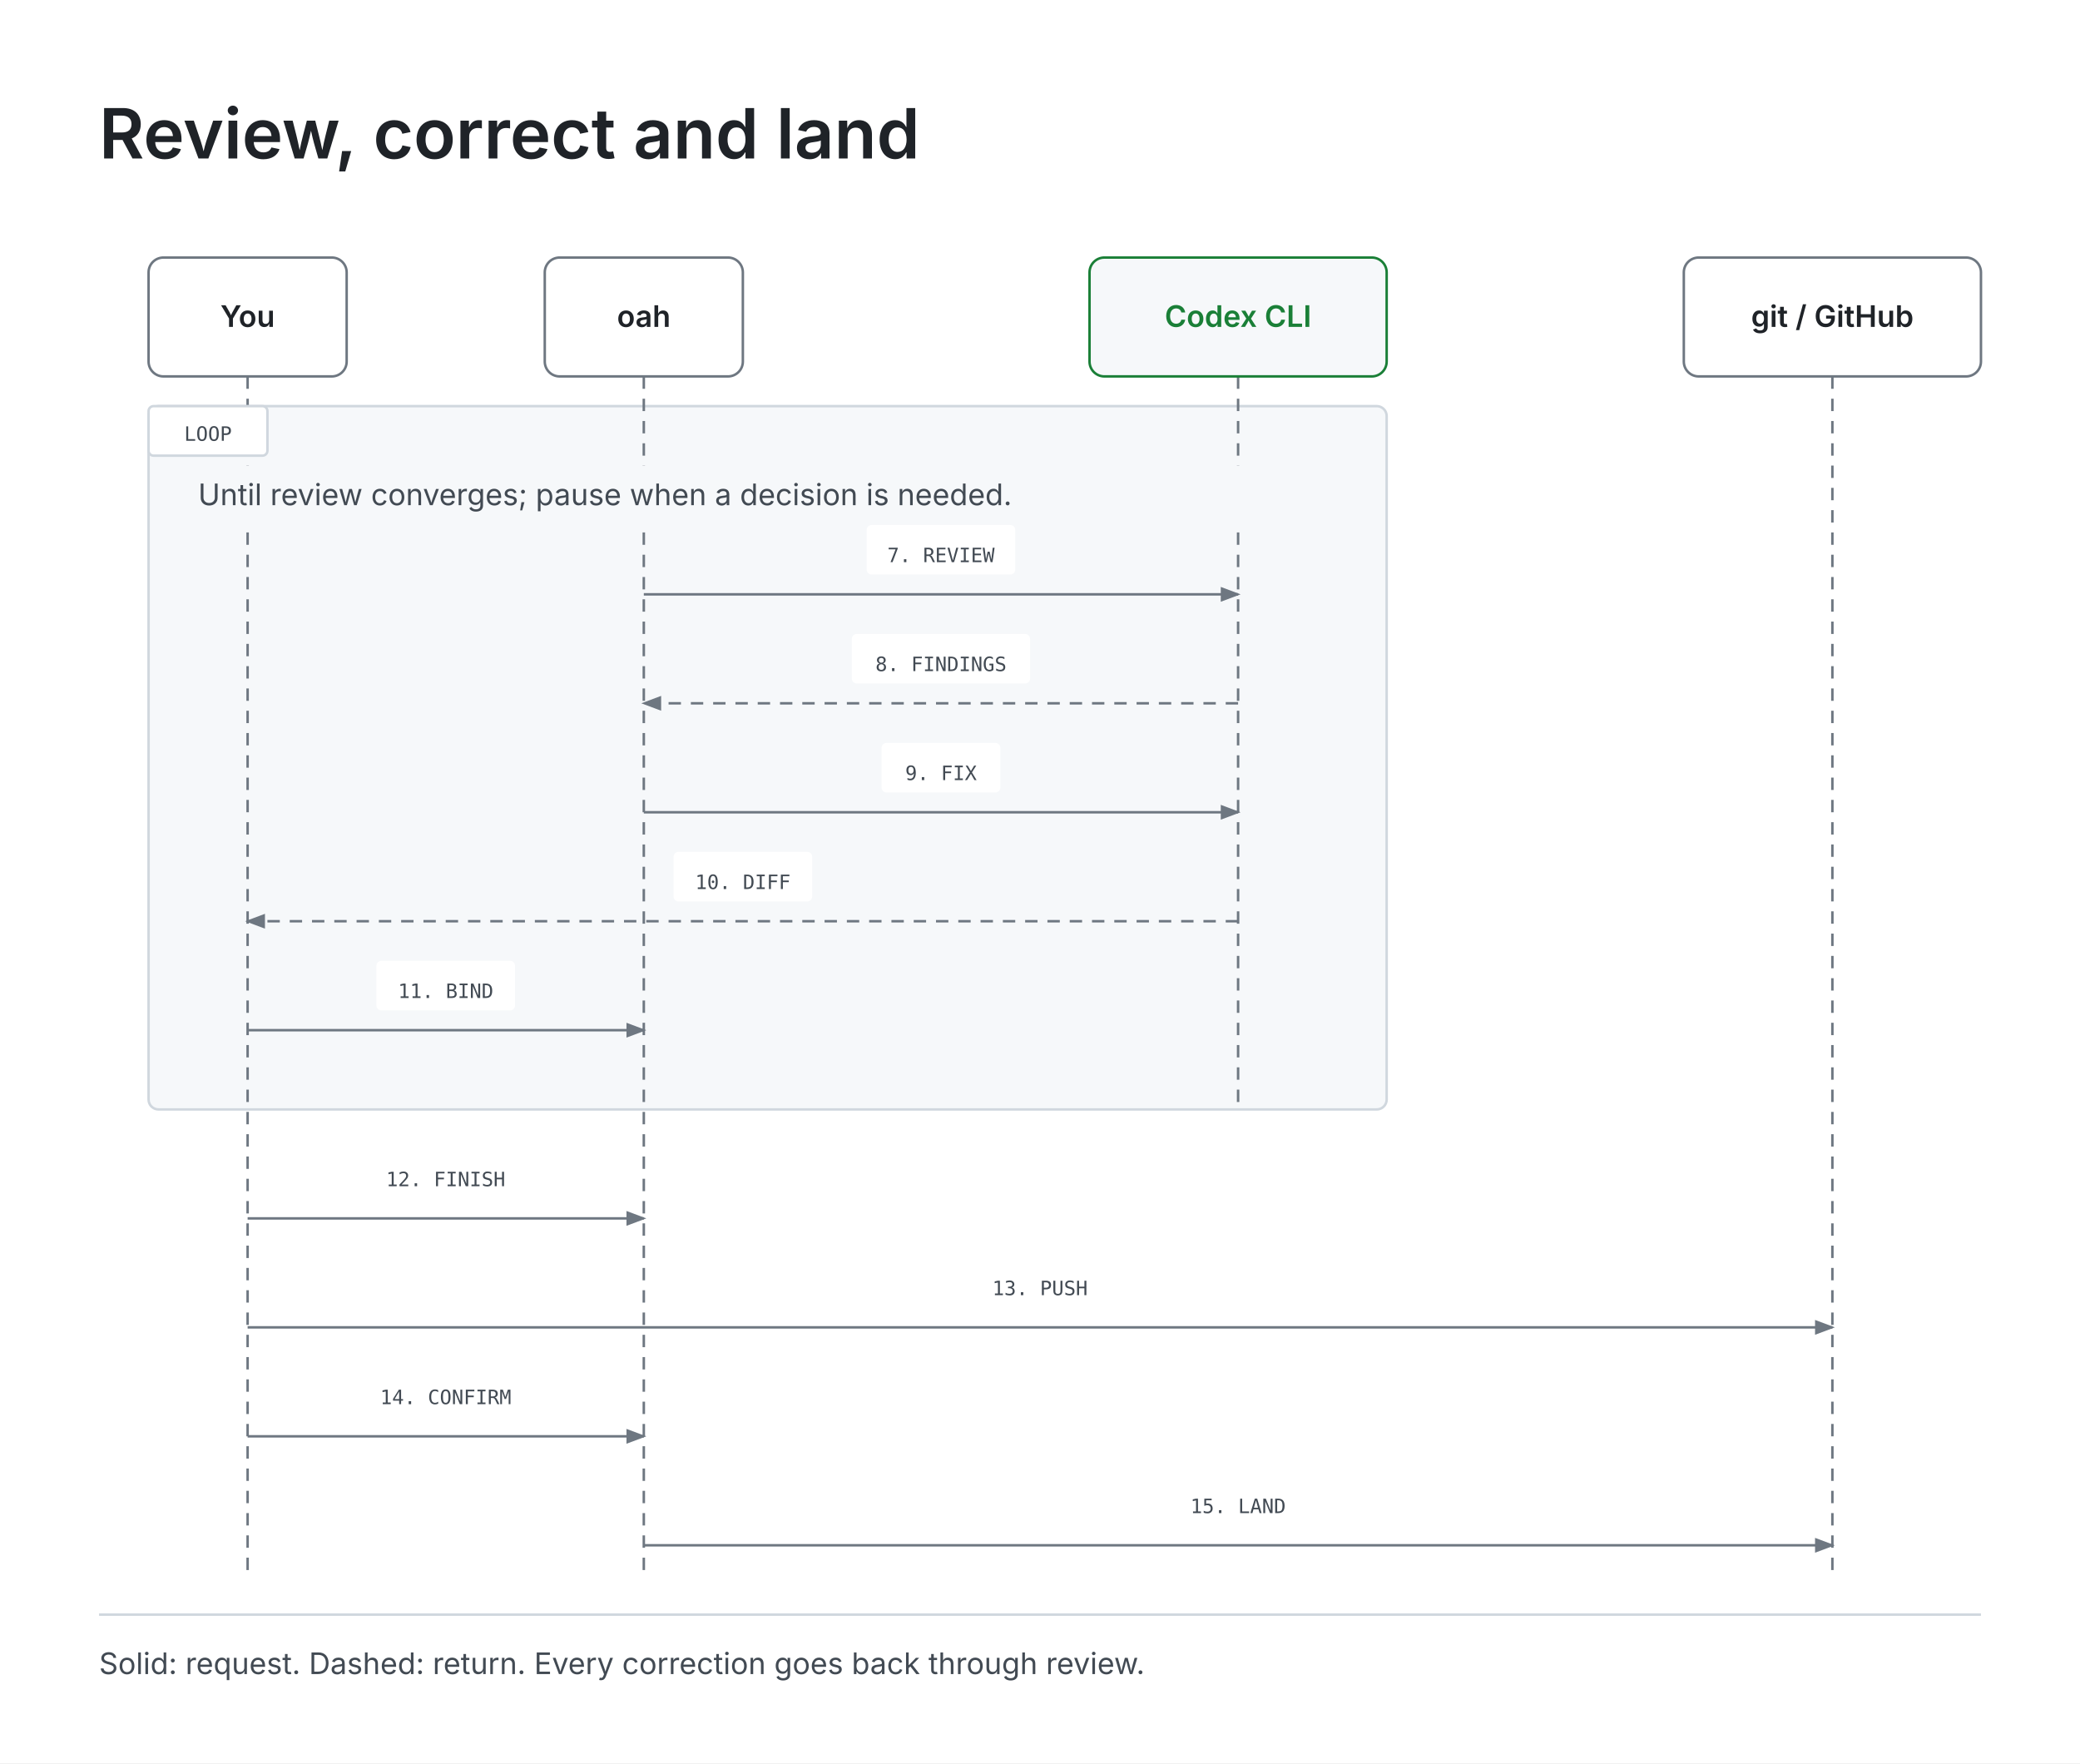
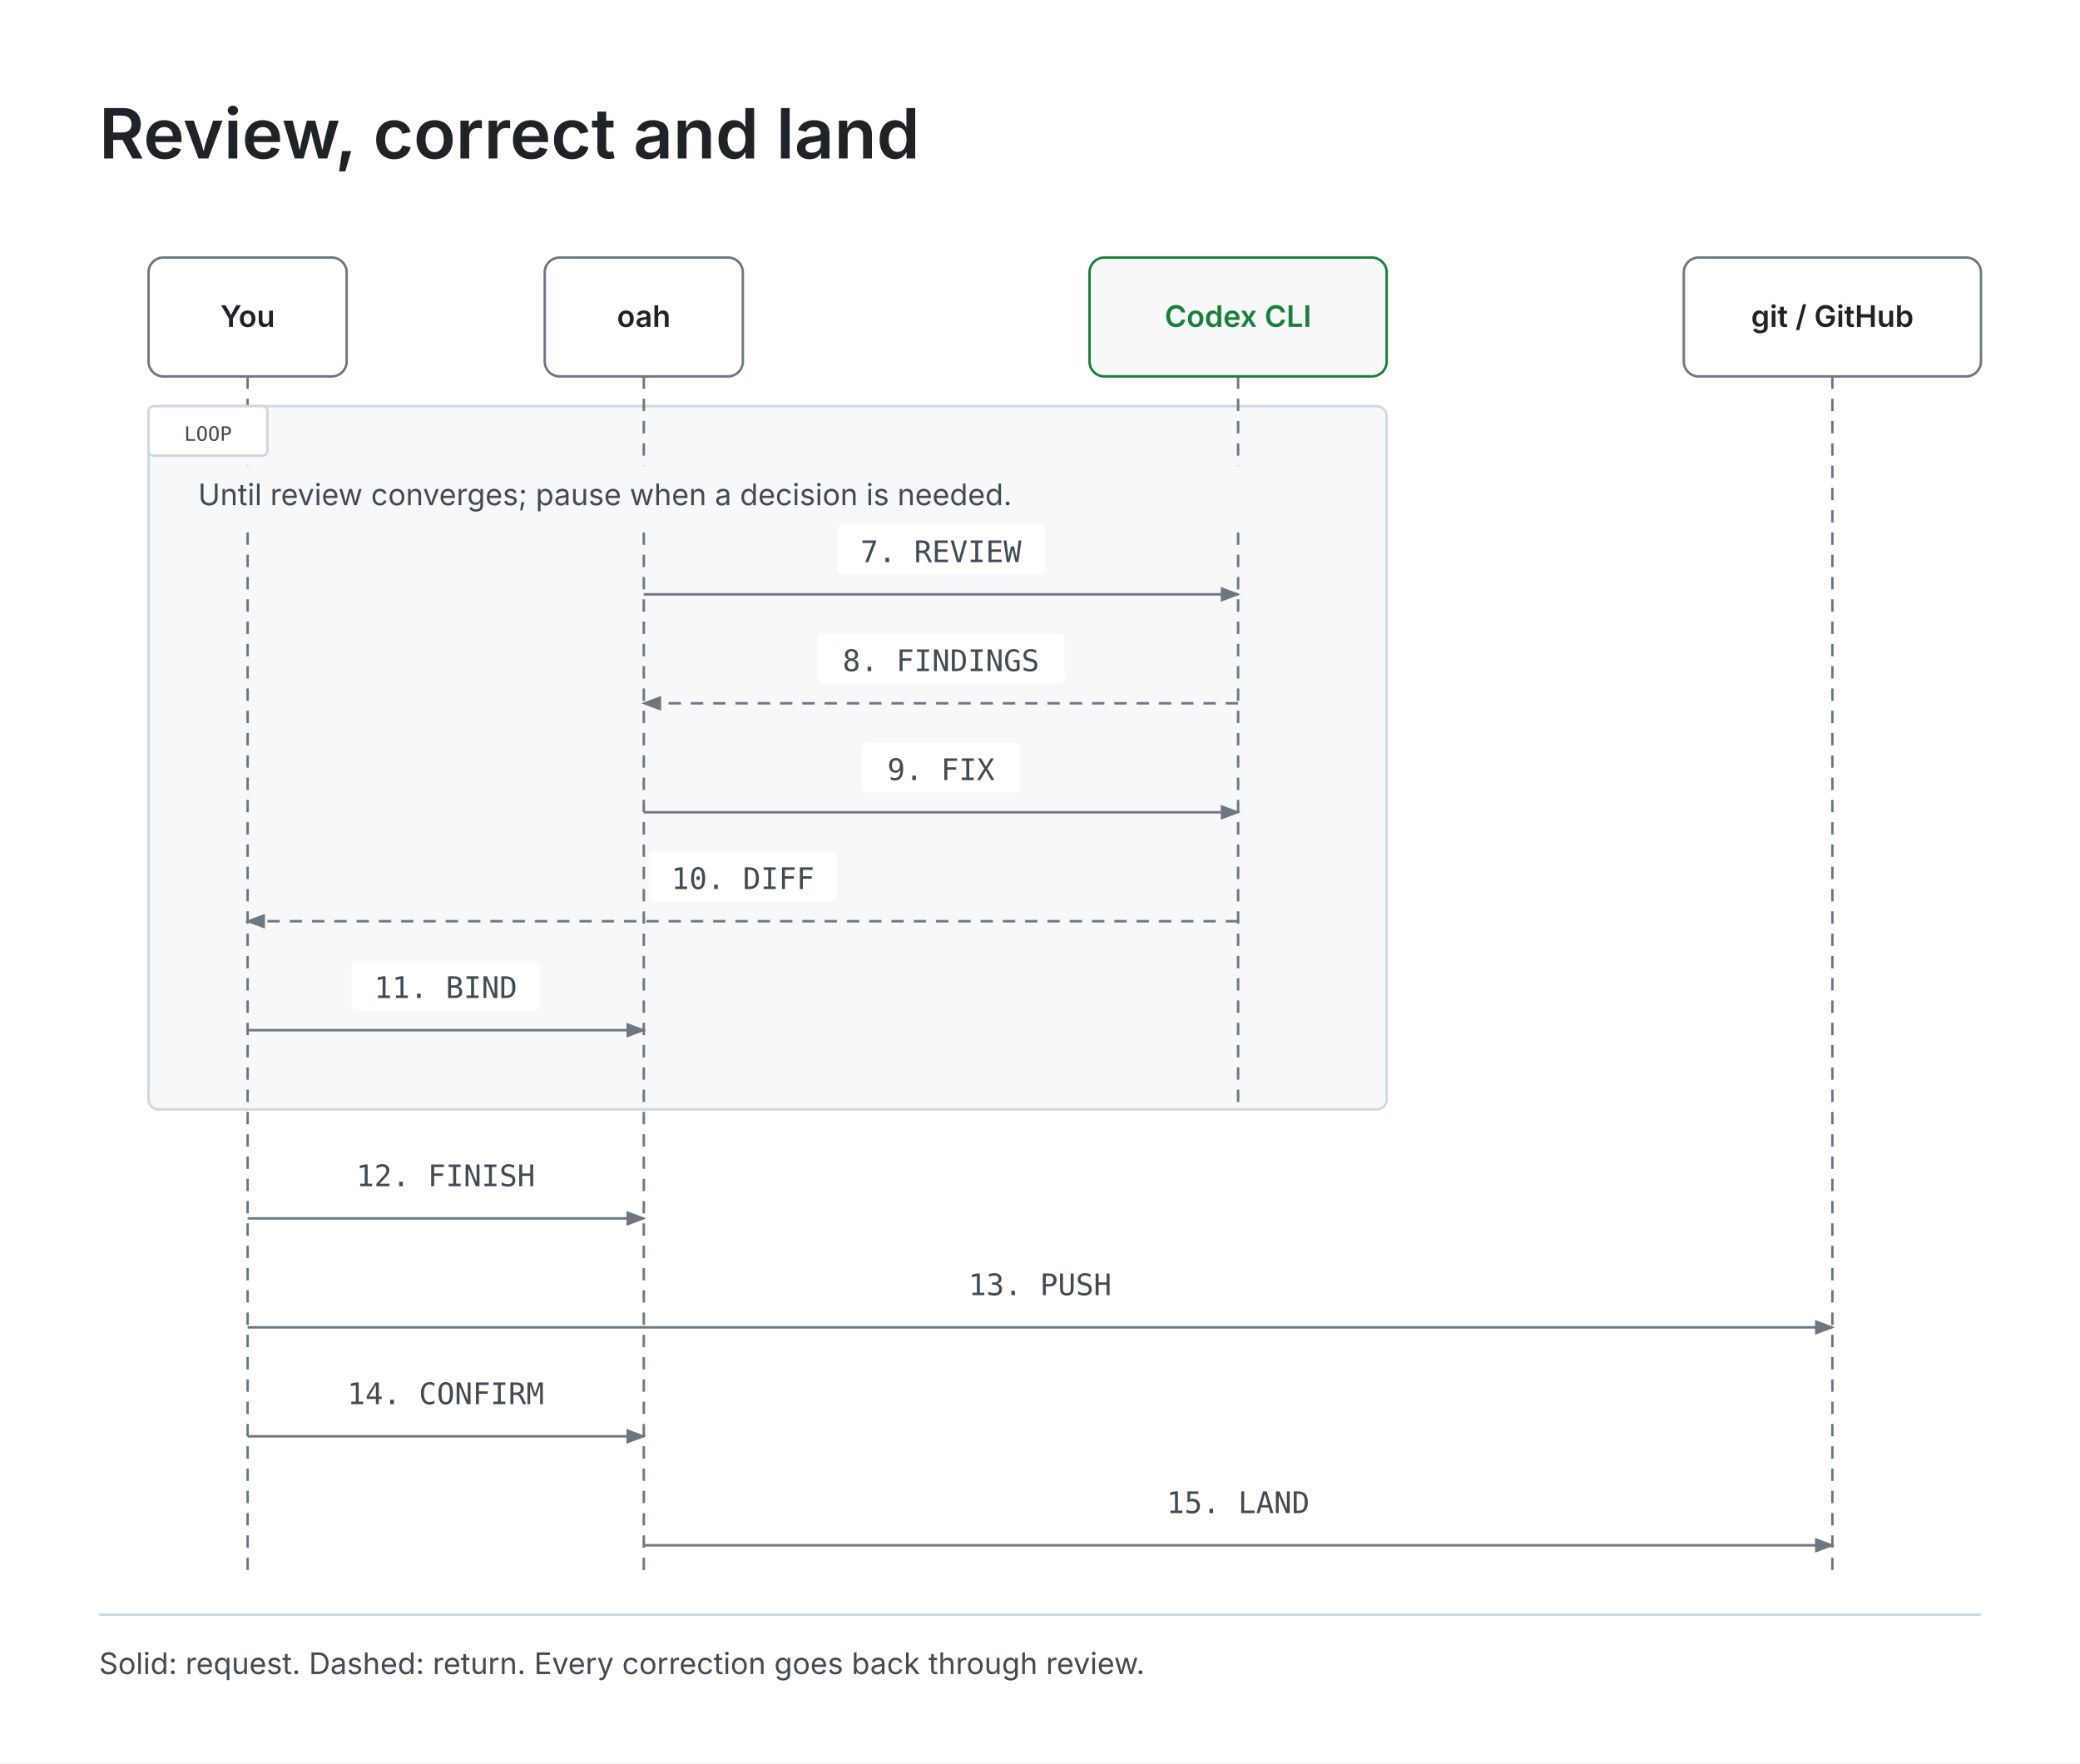
<svg xmlns="http://www.w3.org/2000/svg" viewBox="0 0 840 712" role="img" aria-labelledby="loop-review-light-title loop-review-light-desc" id="loop-review-light-root">
  <defs>
    <style>#loop-review-light-root { font-family: system-ui, -apple-system, "Segoe UI", sans-serif; color: #1f2328; }
      #loop-review-light-root .diagram-container { width: 100%; overflow-x: auto; }
      #loop-review-light-root .title { font-size: 28px; font-weight: 600; }
      #loop-review-light-root .group { font-size: 14px; font-weight: 600; }
      #loop-review-light-root .node { font-size: 12px; font-weight: 600; }
      #loop-review-light-root .label { font-size: 12px; font-weight: 400; }
      #loop-review-light-root .mono { font-family: ui-monospace, "SFMono-Regular", Consolas, monospace; font-size: 8px; }
-       #loop-review-light-root .arrow-label { font-family: ui-monospace, "SFMono-Regular", Consolas, monospace; font-size: 8px; font-weight: 400; }
+       #loop-review-light-root .arrow-label { font-family: ui-monospace, "SFMono-Regular", Consolas, monospace; font-size: 12px; font-weight: 400; }
      @media print {
#loop-review-light-root .diagram-container { overflow-x: visible; }
}</style>
    <marker id="loop-review-light-arrow" markerWidth="8" markerHeight="6" refX="7" refY="3" orient="auto">
      <polygon points="0 0, 8 3, 0 6" fill="#6e7781" />
    </marker>
    <marker id="loop-review-light-arrow-accent" markerWidth="8" markerHeight="6" refX="7" refY="3" orient="auto">
      <polygon points="0 0, 8 3, 0 6" fill="#1a7f37" />
    </marker>
    <marker id="loop-review-light-arrow-link" markerWidth="8" markerHeight="6" refX="7" refY="3" orient="auto">
      <polygon points="0 0, 8 3, 0 6" fill="#0969da" />
    </marker>
  </defs>
  <rect x="0" y="0" width="840" height="712" rx="0" fill="#ffffff" />
  <text x="40" y="64" class="title" text-anchor="start" fill="#1f2328">Review, correct and land</text>
  <rect x="60" y="164" width="500" height="284" rx="4" fill="#f6f8fa" stroke="#d0d7de" stroke-width="1" />
  <line x1="100" y1="152" x2="100" y2="636" stroke="#6e7781" stroke-width="1" stroke-dasharray="5,4" />
  <line x1="260" y1="152" x2="260" y2="636" stroke="#6e7781" stroke-width="1" stroke-dasharray="5,4" />
  <line x1="500" y1="152" x2="500" y2="448" stroke="#6e7781" stroke-width="1" stroke-dasharray="5,4" />
  <line x1="740" y1="152" x2="740" y2="636" stroke="#6e7781" stroke-width="1" stroke-dasharray="5,4" />
  <rect x="60" y="164" width="48" height="20" rx="2" fill="#ffffff" stroke="#d0d7de" stroke-width="1" />
  <text x="84" y="178" class="mono" text-anchor="middle" fill="#424a53">LOOP</text>
  <rect x="76" y="188" width="472" height="24" rx="2" fill="#f6f8fa" />
  <text x="80" y="204" class="label" text-anchor="start" fill="#424a53">Until review converges; pause when a decision is needed.</text>
  <line x1="260" y1="240" x2="500" y2="240" stroke="#6e7781" stroke-width="1" marker-end="url(#loop-review-light-arrow)" />
-   <rect x="350.0" y="212" width="60" height="20" rx="2" fill="#ffffff" />
+   <rect x="338" y="212" width="84" height="20" rx="2" fill="#ffffff" />
  <text x="380.0" y="227" class="arrow-label" text-anchor="middle" fill="#424a53">7. REVIEW</text>
  <line x1="500" y1="284" x2="260" y2="284" stroke="#6e7781" stroke-width="1" stroke-dasharray="5,4" marker-end="url(#loop-review-light-arrow)" />
-   <rect x="344.0" y="256" width="72" height="20" rx="2" fill="#ffffff" />
+   <rect x="330" y="256" width="100" height="20" rx="2" fill="#ffffff" />
  <text x="380.0" y="271" class="arrow-label" text-anchor="middle" fill="#424a53">8. FINDINGS</text>
  <line x1="260" y1="328" x2="500" y2="328" stroke="#6e7781" stroke-width="1" marker-end="url(#loop-review-light-arrow)" />
-   <rect x="356.0" y="300" width="48" height="20" rx="2" fill="#ffffff" />
+   <rect x="348" y="300" width="64" height="20" rx="2" fill="#ffffff" />
  <text x="380.0" y="315" class="arrow-label" text-anchor="middle" fill="#424a53">9. FIX</text>
  <line x1="500" y1="372" x2="100" y2="372" stroke="#6e7781" stroke-width="1" stroke-dasharray="5,4" marker-end="url(#loop-review-light-arrow)" />
-   <rect x="272.0" y="344" width="56" height="20" rx="2" fill="#ffffff" />
+   <rect x="262" y="344" width="76" height="20" rx="2" fill="#ffffff" />
  <text x="300.0" y="359" class="arrow-label" text-anchor="middle" fill="#424a53">10. DIFF</text>
  <line x1="100" y1="416" x2="260" y2="416" stroke="#6e7781" stroke-width="1" marker-end="url(#loop-review-light-arrow)" />
-   <rect x="152.0" y="388" width="56" height="20" rx="2" fill="#ffffff" />
+   <rect x="142" y="388" width="76" height="20" rx="2" fill="#ffffff" />
  <text x="180.0" y="403" class="arrow-label" text-anchor="middle" fill="#424a53">11. BIND</text>
  <line x1="100" y1="492" x2="260" y2="492" stroke="#6e7781" stroke-width="1" marker-end="url(#loop-review-light-arrow)" />
-   <rect x="146.0" y="464" width="68" height="20" rx="2" fill="#ffffff" />
+   <rect x="134" y="464" width="92" height="20" rx="2" fill="#ffffff" />
  <text x="180.0" y="479" class="arrow-label" text-anchor="middle" fill="#424a53">12. FINISH</text>
  <line x1="100" y1="536" x2="740" y2="536" stroke="#6e7781" stroke-width="1" marker-end="url(#loop-review-light-arrow)" />
-   <rect x="392.0" y="508" width="56" height="20" rx="2" fill="#ffffff" />
+   <rect x="382" y="508" width="76" height="20" rx="2" fill="#ffffff" />
  <text x="420.0" y="523" class="arrow-label" text-anchor="middle" fill="#424a53">13. PUSH</text>
  <line x1="100" y1="580" x2="260" y2="580" stroke="#6e7781" stroke-width="1" marker-end="url(#loop-review-light-arrow)" />
-   <rect x="144.0" y="552" width="72" height="20" rx="2" fill="#ffffff" />
+   <rect x="130" y="552" width="100" height="20" rx="2" fill="#ffffff" />
  <text x="180.0" y="567" class="arrow-label" text-anchor="middle" fill="#424a53">14. CONFIRM</text>
  <line x1="260" y1="624" x2="740" y2="624" stroke="#6e7781" stroke-width="1" marker-end="url(#loop-review-light-arrow)" />
-   <rect x="472.0" y="596" width="56" height="20" rx="2" fill="#ffffff" />
+   <rect x="462" y="596" width="76" height="20" rx="2" fill="#ffffff" />
  <text x="500.0" y="611" class="arrow-label" text-anchor="middle" fill="#424a53">15. LAND</text>
  <rect x="60" y="104" width="80" height="48" rx="6" fill="#ffffff" stroke="#6e7781" stroke-width="1" />
  <text x="100.0" y="132.0" class="node" text-anchor="middle" fill="#1f2328">You</text>
  <rect x="220" y="104" width="80" height="48" rx="6" fill="#ffffff" stroke="#6e7781" stroke-width="1" />
  <text x="260.0" y="132.0" class="node" text-anchor="middle" fill="#1f2328">oah</text>
  <rect x="440" y="104" width="120" height="48" rx="6" fill="#f6f8fa" stroke="#1a7f37" stroke-width="1" />
  <text x="500.0" y="132.0" class="node" text-anchor="middle" fill="#1a7f37">Codex CLI</text>
  <rect x="680" y="104" width="120" height="48" rx="6" fill="#ffffff" stroke="#6e7781" stroke-width="1" />
  <text x="740.0" y="132.0" class="node" text-anchor="middle" fill="#1f2328">git / GitHub</text>
  <line x1="40" y1="652" x2="800" y2="652" stroke="#d0d7de" stroke-width="1" />
  <text x="40" y="676" class="label" text-anchor="start" fill="#424a53">Solid: request. Dashed: return. Every correction goes back through review.</text>
</svg>
